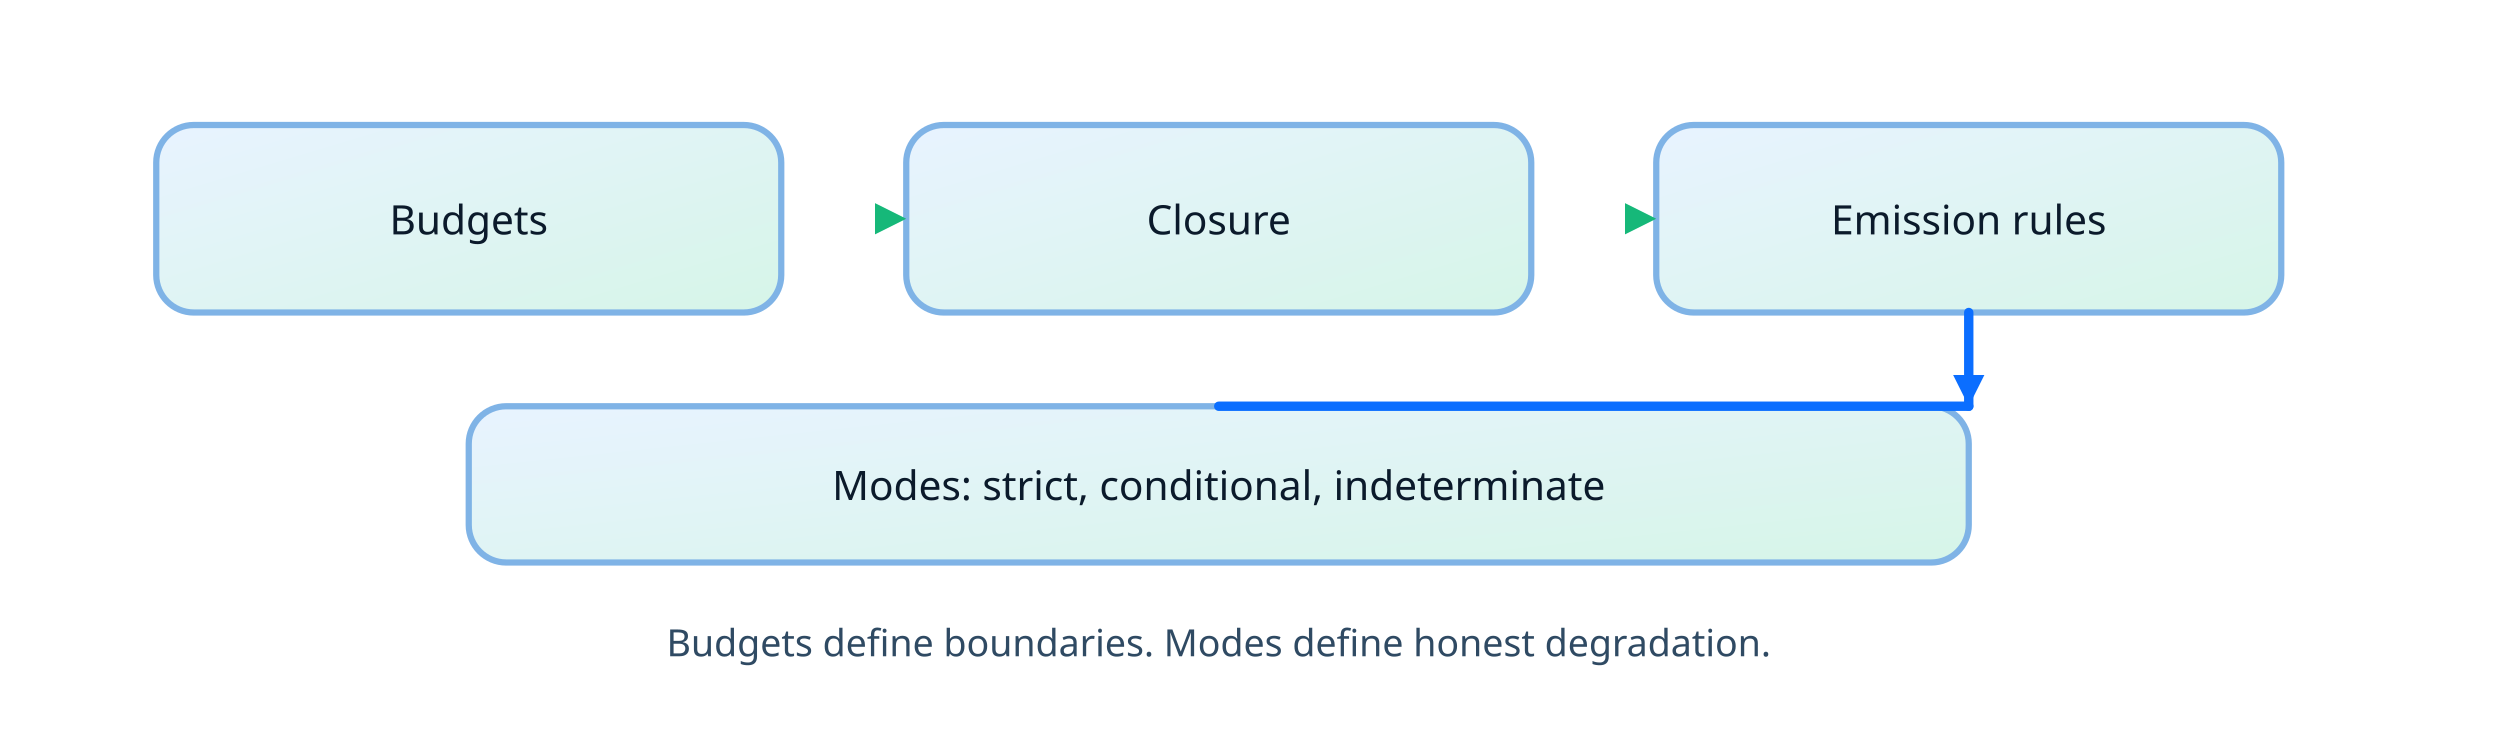
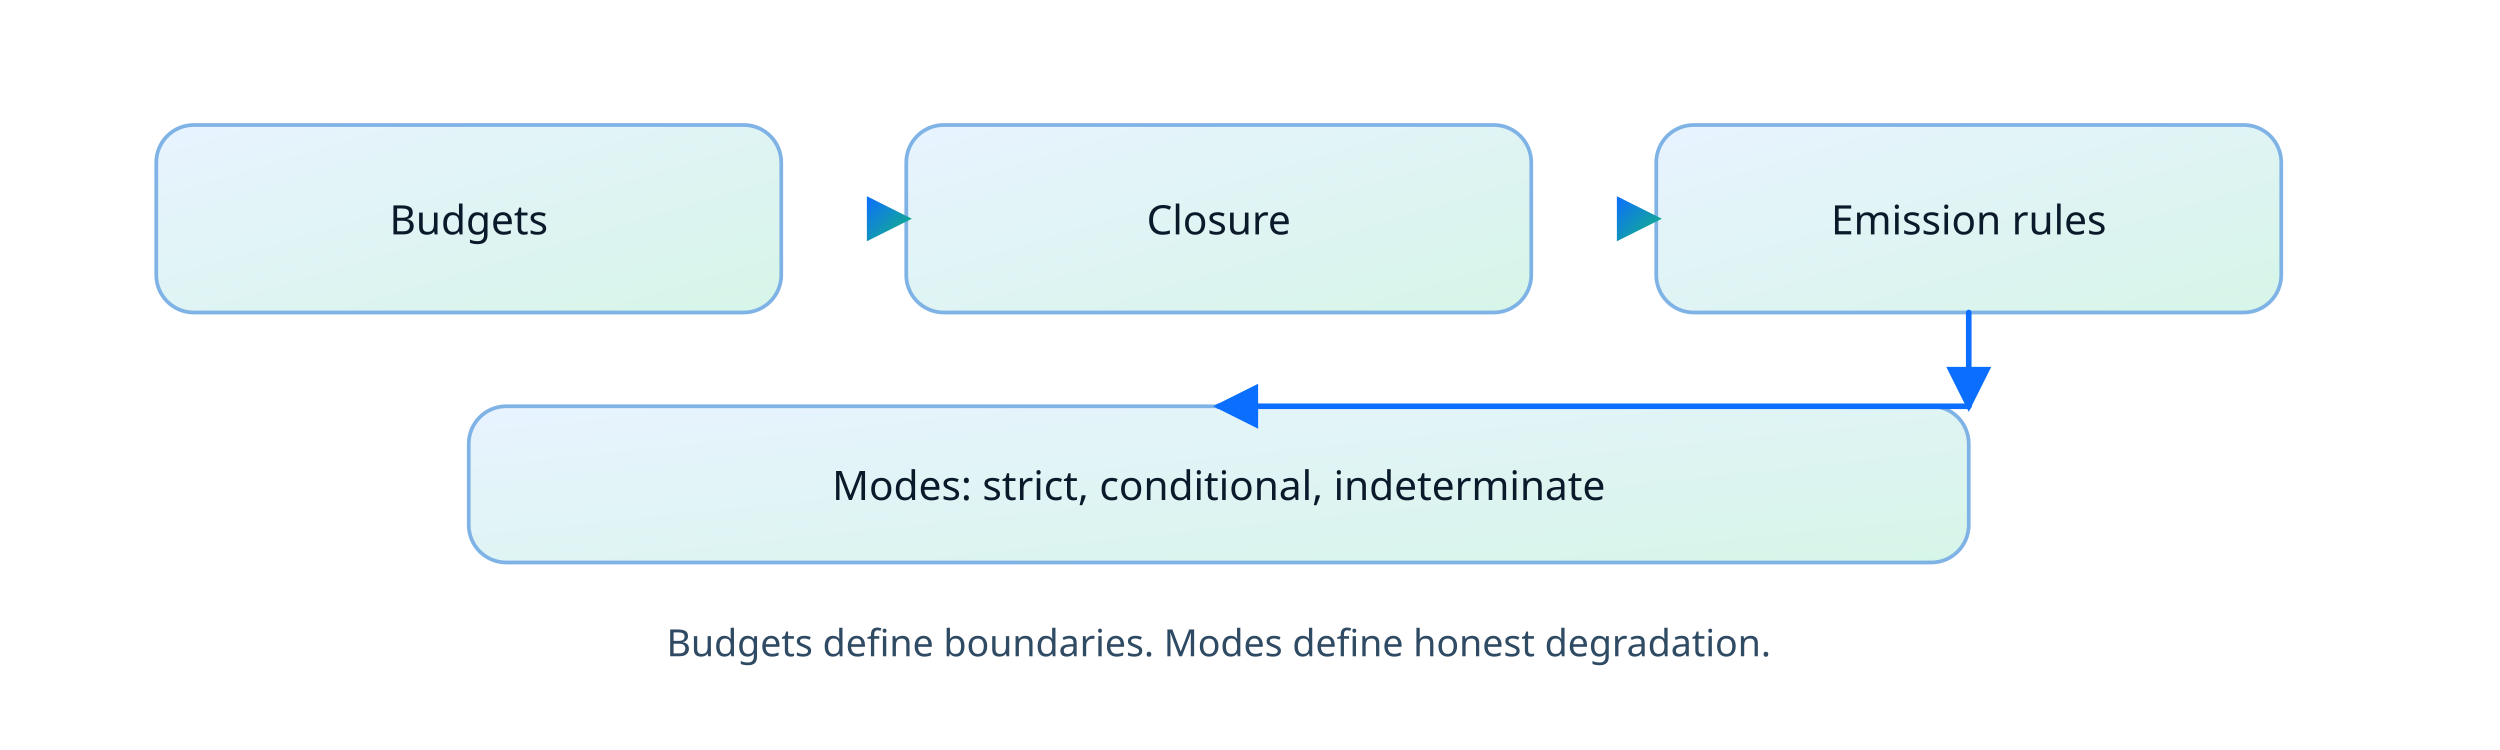
<svg xmlns="http://www.w3.org/2000/svg" viewBox="0 0 800 240" role="img" aria-label="Contract diagram">
  <defs>
+     <marker id="arrowhead" markerWidth="8" markerHeight="8" refX="7" refY="4" orient="auto" markerUnits="strokeWidth">
+       <path d="M 0 0 L 8 4 L 0 8 Z" fill="context-stroke" />
+     </marker>
    <linearGradient id="sky" x1="0" y1="0" x2="1" y2="1">
      <stop offset="0" stop-color="#e8f3ff" />
      <stop offset="1" stop-color="#d6f5e8" />
    </linearGradient>
    <linearGradient id="deep" x1="0" y1="0" x2="1" y2="1">
      <stop offset="0" stop-color="#0b6eff" />
      <stop offset="1" stop-color="#16b879" />
    </linearGradient>
  </defs>
-   <rect x="50" y="40" rx="12" ry="12" width="200" height="60" fill="url(#sky)" stroke="#7fb3e6" stroke-width="2" />
+   <rect x="50" y="40" rx="12" ry="12" width="200" height="60" fill="url(#sky)" stroke="#7fb3e6" stroke-width="1.2" />
  <text x="150" y="75" text-anchor="middle" font-size="13" fill="#0b1a2b" font-family="Space Grotesk">Budgets</text>
-   <rect x="290" y="40" rx="12" ry="12" width="200" height="60" fill="url(#sky)" stroke="#7fb3e6" stroke-width="2" />
+   <rect x="290" y="40" rx="12" ry="12" width="200" height="60" fill="url(#sky)" stroke="#7fb3e6" stroke-width="1.2" />
  <text x="390" y="75" text-anchor="middle" font-size="13" fill="#0b1a2b" font-family="Space Grotesk">Closure</text>
-   <rect x="530" y="40" rx="12" ry="12" width="200" height="60" fill="url(#sky)" stroke="#7fb3e6" stroke-width="2" />
+   <rect x="530" y="40" rx="12" ry="12" width="200" height="60" fill="url(#sky)" stroke="#7fb3e6" stroke-width="1.2" />
  <text x="630" y="75" text-anchor="middle" font-size="13" fill="#0b1a2b" font-family="Space Grotesk">Emission rules</text>
-   <line x1="250" y1="70" x2="290" y2="70" stroke="url(#deep)" stroke-width="3" stroke-linecap="round" />
-   <polygon points="280,65 280,75 290,70" fill="#16b879" />
-   <line x1="490" y1="70" x2="530" y2="70" stroke="url(#deep)" stroke-width="3" stroke-linecap="round" />
-   <polygon points="520,65 520,75 530,70" fill="#16b879" />
-   <rect x="150" y="130" rx="12" ry="12" width="480" height="50" fill="url(#sky)" stroke="#7fb3e6" stroke-width="2" />
+   <line x1="250" y1="70" x2="290" y2="70" stroke="url(#deep)" stroke-width="1.8" stroke-linecap="round" marker-end="url(#arrowhead)" />
+   <line x1="490" y1="70" x2="530" y2="70" stroke="url(#deep)" stroke-width="1.8" stroke-linecap="round" marker-end="url(#arrowhead)" />
+   <rect x="150" y="130" rx="12" ry="12" width="480" height="50" fill="url(#sky)" stroke="#7fb3e6" stroke-width="1.2" />
  <text x="390" y="160" text-anchor="middle" font-size="13" fill="#0b1a2b" font-family="Space Grotesk">Modes: strict, conditional, indeterminate</text>
-   <line x1="630" y1="100" x2="630" y2="130" stroke="#0b6eff" stroke-width="3" stroke-linecap="round" />
-   <polygon points="625,120 635,120 630,130" fill="#0b6eff" />
-   <line x1="630" y1="130" x2="390" y2="130" stroke="#0b6eff" stroke-width="3" stroke-linecap="round" />
+   <line x1="630" y1="100" x2="630" y2="130" stroke="#0b6eff" stroke-width="1.8" stroke-linecap="round" marker-end="url(#arrowhead)" />
+   <line x1="630" y1="130" x2="390" y2="130" stroke="#0b6eff" stroke-width="1.8" stroke-linecap="round" marker-end="url(#arrowhead)" />
  <text x="390" y="210" text-anchor="middle" font-size="12" fill="#2f4a63" font-family="Space Grotesk">Budgets define boundaries. Modes define honest degradation.</text>
</svg>
